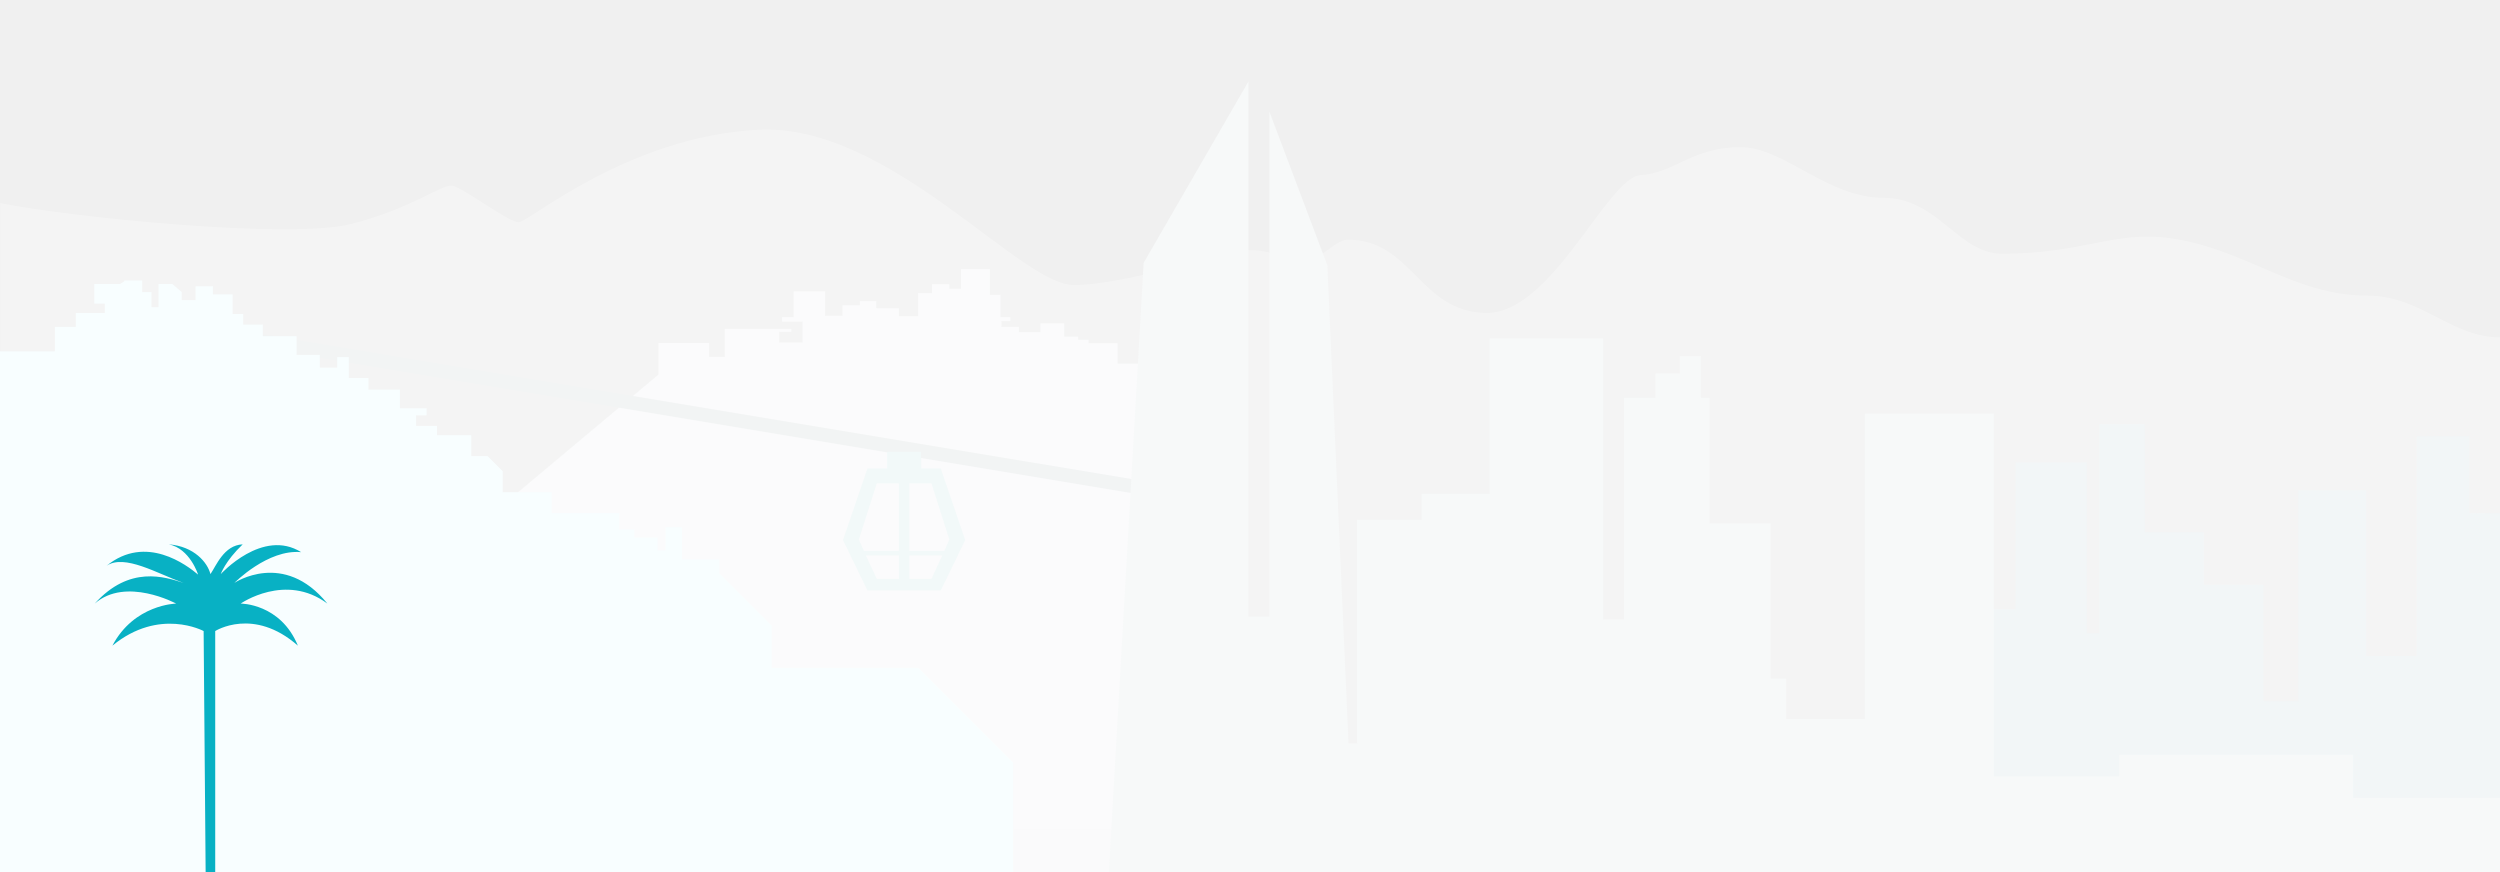
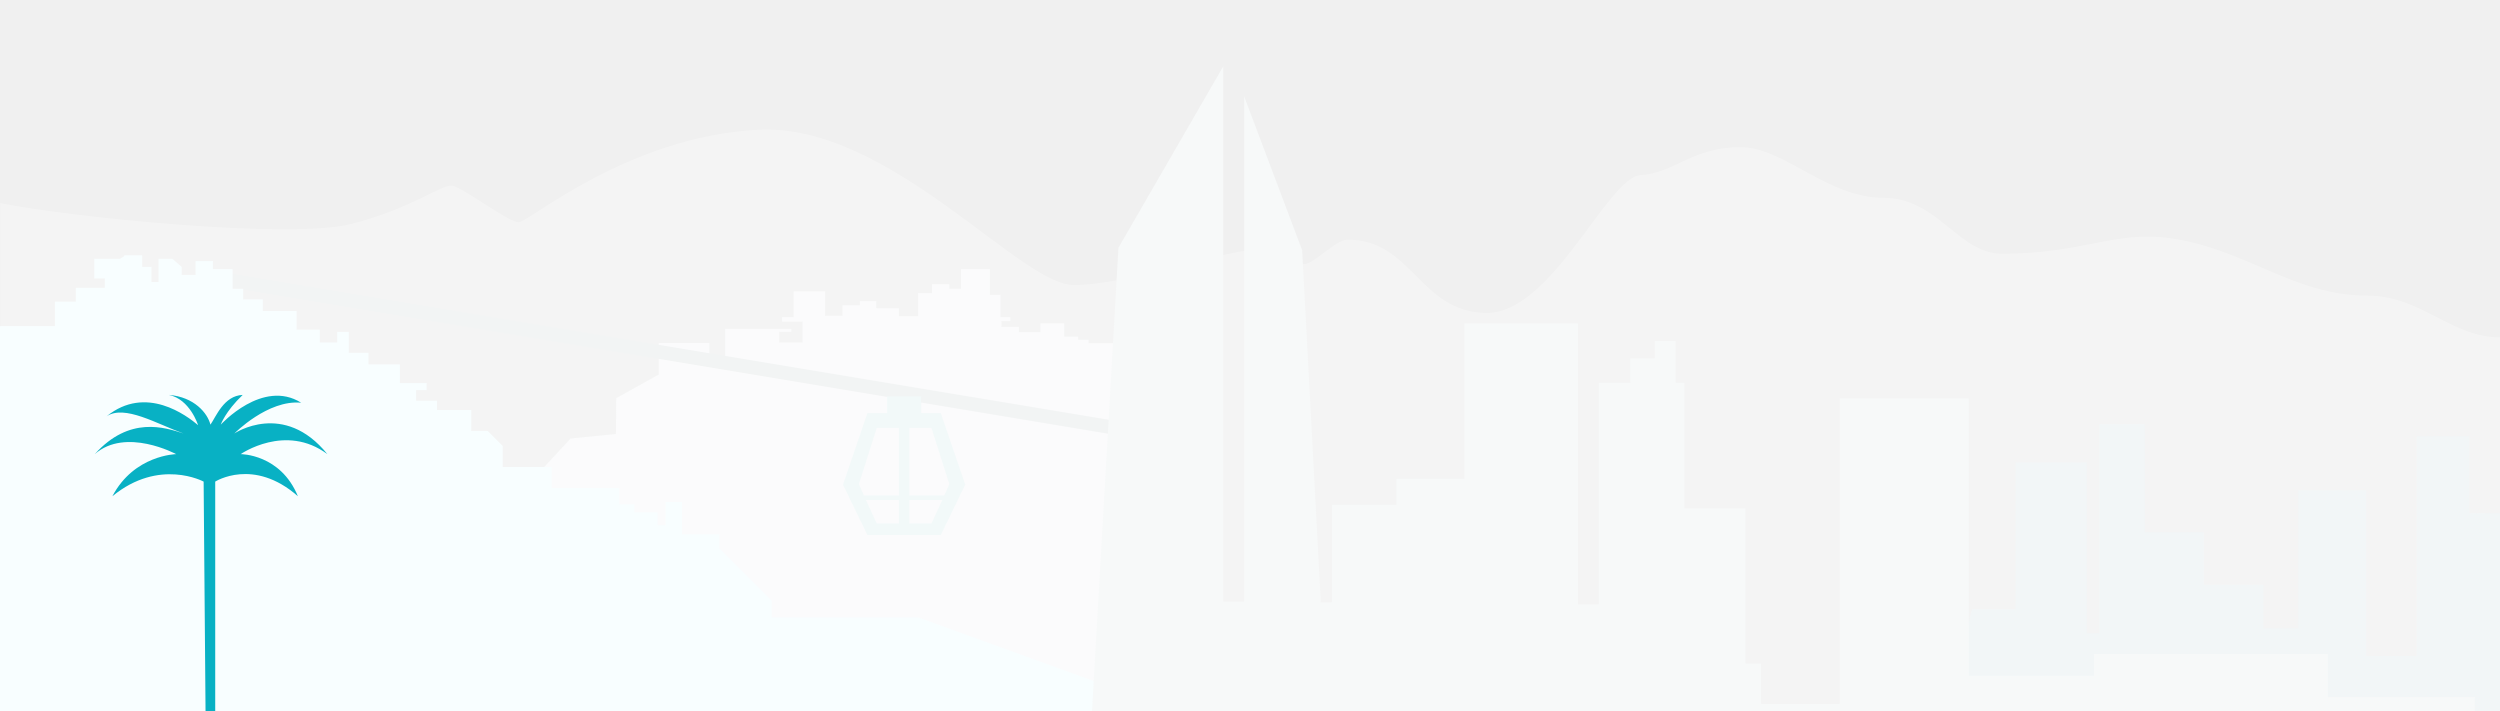
- <svg xmlns="http://www.w3.org/2000/svg" version="1.1" x="0px" y="0px" viewBox="0 0 992 346" style="enable-background:new 0 0 992 346;" xml:space="preserve">
+ <svg xmlns="http://www.w3.org/2000/svg" version="1.1" id="Layer_1" x="0px" y="0px" viewBox="0 0 992 282" style="enable-background:new 0 0 992 282;" xml:space="preserve">
  <style type="text/css">
	.st0{display:none;}
	.st1{display:inline;fill:#0094CF;}
- 	.st2{opacity:0.29;fill:#FFFFFF;}
- 	.st3{opacity:0.7;fill:#FDFEFF;}
+ 	.st2{opacity:0.29;fill:#FFFFFF;enable-background:new    ;}
+ 	.st3{opacity:0.7;fill:#FDFEFF;enable-background:new    ;}
	.st4{fill:#F2F4F4;}
	.st5{fill:#F2F9F9;}
	.st6{fill:#F8FEFF;}
	.st7{fill:#F2F6F7;}
	.st8{fill:#F7F9F9;}
	.st9{fill:#08B1C4;}
</style>
  <g id="Capa_2" class="st0">
    <rect x="-11" y="-8" class="st1" width="1061" height="375" />
  </g>
-   <g id="Layer_1">
+   <g id="Layer_1_1_">
    <path class="st2" d="M0.1,80.6c27,5.5,114.9,14.5,139.2,8.3s36-15.9,40.2-15.2c4.2,0.7,22.2,14.5,26.3,14.5s42.9-33.9,94.9-36.7   s103.9,61.6,125.3,61.6c21.5,0,60.9-13.8,70.6-13.8s16.6,5.5,20.8,5.5s12.5-9.7,17.3-9.7c25.6,0,28.4,28.4,54.7,29.1   s48.5-54,61.6-54.7c13.2-0.7,20.5-11.1,39.5-11.1c17.5,0,34.5,20.1,56.8,20.1c21.7,0,29.7,22.2,47.1,22.2c32.1,0,44.6-9.2,66.5-6.2   c30.3,4.2,49.1,22.8,78.2,22.8c21.9,0,33.1,16.6,53.2,16.6c0,62.3,0,195.2,0,195.2H0.1V80.6z" />
-     <path class="st3" d="M199,200.8l62.3-52.2v-12.5h20.1v5.5h6.2v-11.1H314v1.2h-4.8v4.2h9.2v-8.3h-8.1v-1.8h4.6v-10.2h12.5v9.7h6.9   v-4.2h6.9v-1.6h6.5v2.8h9v3.2h7.6v-9.2h5.5v-3.5h6.9v1.8h4.6v-7.8h11.5V117h4.2v8.8h3.9v1.6h-3.5v2.3h6.9v2.1h8.5v-3.5h9.5v5.3h5.5   v1.2h4.2v1.4h11.5v8.1h8.8v3.9l1.5,198.3H200.3C200.3,346.5,199.4,200.5,199,200.8z" />
-     <polygon class="st4" points="89.4,130.2 467.7,193.2 466.7,198.6 87.9,135.5  " />
+     <path class="st3" d="M199,200.8l11.3-9.4l16.1-17.4l18-1.8l0.1-14.2l16.9-9.4v-12.5h20.1v5.5h6.2v-11.1H314v1.2h-4.8v4.2h9.2v-8.3   h-8.1v-1.8h4.6v-10.2h12.5v9.7h6.9v-4.2h6.9v-1.6h6.5v2.8h9v3.2h7.6v-9.2h5.5v-3.5h6.9v1.8h4.6v-7.8h11.5V117h4.2v8.8h3.9v1.6h-3.5   v2.3h6.9v2.1h8.5v-3.5h9.5v5.3h5.5v1.2h4.2v1.4h11.5v8.1h8.8v3.9l1.5,198.3H200.3C200.3,346.5,199.4,200.5,199,200.8z" />
+     <polygon class="st4" points="89.4,108.2 467.7,171.2 466.7,176.6 87.9,113.5  " />
    <g>
-       <path class="st5" d="M373.3,185.9h-29.1l-9.7,28.4l2.1,4.3l0.8,1.7l6.8,14h29.1l6.8-14l0.8-1.7l2.1-4.3L373.3,185.9z M356.7,229.7    h-8.8l-4.3-9.3h13.1L356.7,229.7L356.7,229.7z M356.7,218.6h-13.9l-2-4.5l7.1-22.3h8.8V218.6z M369.6,229.7h-8.8v-9.3h13.1    L369.6,229.7z M374.7,218.6h-13.9v-26.8h8.8l7.1,22.3L374.7,218.6z" />
-       <rect x="352" y="179.3" class="st5" width="13.5" height="7.8" />
+       <path class="st5" d="M373.3,163.9h-29.1l-9.7,28.4l2.1,4.3l0.8,1.7l6.8,14h29.1l6.8-14l0.8-1.7l2.1-4.3L373.3,163.9z M356.7,207.7    h-8.8l-4.3-9.3h13.1L356.7,207.7L356.7,207.7z M356.7,196.6h-13.9l-2-4.5l7.1-22.3h8.8V196.6z M369.6,207.7h-8.8v-9.3h13.1    L369.6,207.7z M374.7,196.6h-13.9v-26.8h8.8l7.1,22.3L374.7,196.6z" />
+       <rect x="352" y="157.3" class="st5" width="13.5" height="7.8" />
    </g>
-     <path class="st6" d="M49,111.3h7.4v4.6h3.7v6h2.8v-9.2h5.5l3.7,3.2v3.2h5.5v-5.5h6.9v3.2h7.8v7.8h4.2v4.2h7.8v4.6h13.4v7.4h9.2v5.1   h6.9v-4.2h4.6v8.3h7.8v4.6h12.5v7.4h10.6v2.8h-4.2v4.2h8.3v3.7H187v8.3h6.5l6,6v8.3h19.4v8.3h26.8v6.5h6v3.2h9.2v5.1h3.2v-9.2h6.5   V222h14.8v5.5l20.8,20.8V265h58.2l37.6,37.6V346H0V139.4h21.8v-9.7h8.3v-5.5h11.5v-3.7h-4.2v-7.8h10.2   C47.6,112.6,50.4,111.3,49,111.3z" />
-     <polygon class="st7" points="756.7,346.7 782.5,241.7 799.8,241.7 799.8,183.5 828.1,183.5 828.1,251.3 833,251.3 833,168.3    851,168.3 851,211.2 874.5,211.2 874.5,232 898.1,232 898.1,278.3 911.9,278.3 911.9,194.6 938.9,194.6 938.9,260.3 959,260.3    959,173.1 979.8,173.1 979.8,203.6 992,203.7 992.3,346.3  " />
-     <polygon class="st8" points="440,346 453.8,104.3 495.4,32.3 495.4,244.7 503.7,244.7 503.7,44.3 526.7,105.3 535.1,295 538.5,295    538.5,206.3 564.1,206.3 564.1,196 591.1,196 591.1,134.3 636.1,134.3 636.1,245.8 644.4,245.8 644.4,157.9 656.9,157.9    656.9,148.2 666.6,148.2 666.6,141.3 674.9,141.3 674.9,157.9 678.4,157.9 678.4,207.7 702.6,207.7 702.6,269.3 708.8,269.3    708.8,285.3 740,285.3 740,164.1 791.2,164.1 791.2,308.1 840.9,308.1 840.9,299.5 933.7,299.5 933.7,316.6 992,316.6 992,346  " />
-     <path class="st9" d="M81.6,346.4l-0.8-96c0,0-17.6-9.5-36.2,5.8c8.6-16.4,25.3-16.7,25.3-16.7s-20-10.8-32.3,0   c13.8-15.3,27.8-10.6,35.2-8.2c-10.4-3.7-23.4-11.6-30.5-6.8c15.6-12.7,31.9-0.2,36.3,3.5c0,0-3.2-10.3-11.6-12   c10.1,0.8,15.4,7.3,16.5,11.8c2.2-3.1,5.3-11.5,12.8-11.8c-7,6.7-8.7,11.8-8.7,11.8s16.6-18.3,31.9-8.7   c-13.2-1.3-26.5,12.2-26.5,12.2s19.6-13.2,36.9,8.2c-16.6-12.4-34.4,0-34.4,0s15.8-0.1,22.7,16.7c-17.6-15.5-32.8-5.8-32.8-5.8   v95.9h-3.8C81.6,346.3,81.6,346.4,81.6,346.4z" />
+     <path class="st6" d="M49,101.3h7.4v4.6h3.7v6h2.8v-9.2h5.5l3.7,3.2v3.2h5.5v-5.5h6.9v3.2h7.8v7.8h4.2v4.2h7.8v4.6h13.4v7.4h9.2v5.1   h6.9v-4.2h4.6v8.3h7.8v4.6h12.5v7.4h10.6v2.8h-4.2v4.2h8.3v3.7H187v8.3h6.5l6,6v8.3h19.4v8.3h26.8v6.5h6v3.2h9.2v5.1h3.2v-9.2h6.5   V212h14.8v5.5l20.8,20.8v6.7h58.2l75.3,27.3v64.4L0,336V129.4h21.8v-9.7h8.3v-5.5h11.5v-3.7h-4.2v-7.8h10.2   C47.6,102.6,50.4,101.3,49,101.3z" />
+     <polygon class="st7" points="756.7,346.7 782.5,241.7 799.8,241.7 799.8,183.5 828.1,183.5 828.1,251.3 833,251.3 833,168.3    851,168.3 851,211.2 874.5,211.2 874.5,232 898.1,232 898.1,249.3 911.9,249.3 911.9,194.6 938.9,194.6 938.9,260.3 959,260.3    959,173.1 979.8,173.1 979.8,203.6 992,203.7 992.3,346.3  " />
+     <polygon class="st8" points="430,340 443.8,98.3 485.4,26.3 485.4,238.7 493.7,238.7 493.7,38.3 516.7,99.3 524.1,239 528.5,239    528.5,200.3 554.1,200.3 554.1,190 581.1,190 581.1,128.3 626.1,128.3 626.1,239.8 634.4,239.8 634.4,151.9 646.9,151.9    646.9,142.2 656.6,142.2 656.6,135.3 664.9,135.3 664.9,151.9 668.4,151.9 668.4,201.7 692.6,201.7 692.6,263.3 698.8,263.3    698.8,279.3 730,279.3 730,158.1 781.2,158.1 781.2,268.1 830.9,268.1 830.9,259.5 923.7,259.5 923.7,276.6 982,276.6 982,340  " />
+     <path class="st9" d="M81.6,287.1l-0.8-96c0,0-17.6-9.5-36.2,5.8c8.6-16.4,25.3-16.7,25.3-16.7s-20-10.8-32.3,0   c13.8-15.3,27.8-10.6,35.2-8.2c-10.4-3.7-23.4-11.6-30.5-6.8c15.6-12.7,31.9-0.2,36.3,3.5c0,0-3.2-10.3-11.6-12   c10.1,0.8,15.4,7.3,16.5,11.8c2.2-3.1,5.3-11.5,12.8-11.8c-7,6.7-8.7,11.8-8.7,11.8s16.6-18.3,31.9-8.7C106.3,158.5,93,172,93,172   s19.6-13.2,36.9,8.2c-16.6-12.4-34.4,0-34.4,0s15.8-0.1,22.7,16.7c-17.6-15.5-32.8-5.8-32.8-5.8V287h-3.8   C81.6,287,81.6,287.1,81.6,287.1z" />
  </g>
</svg>
